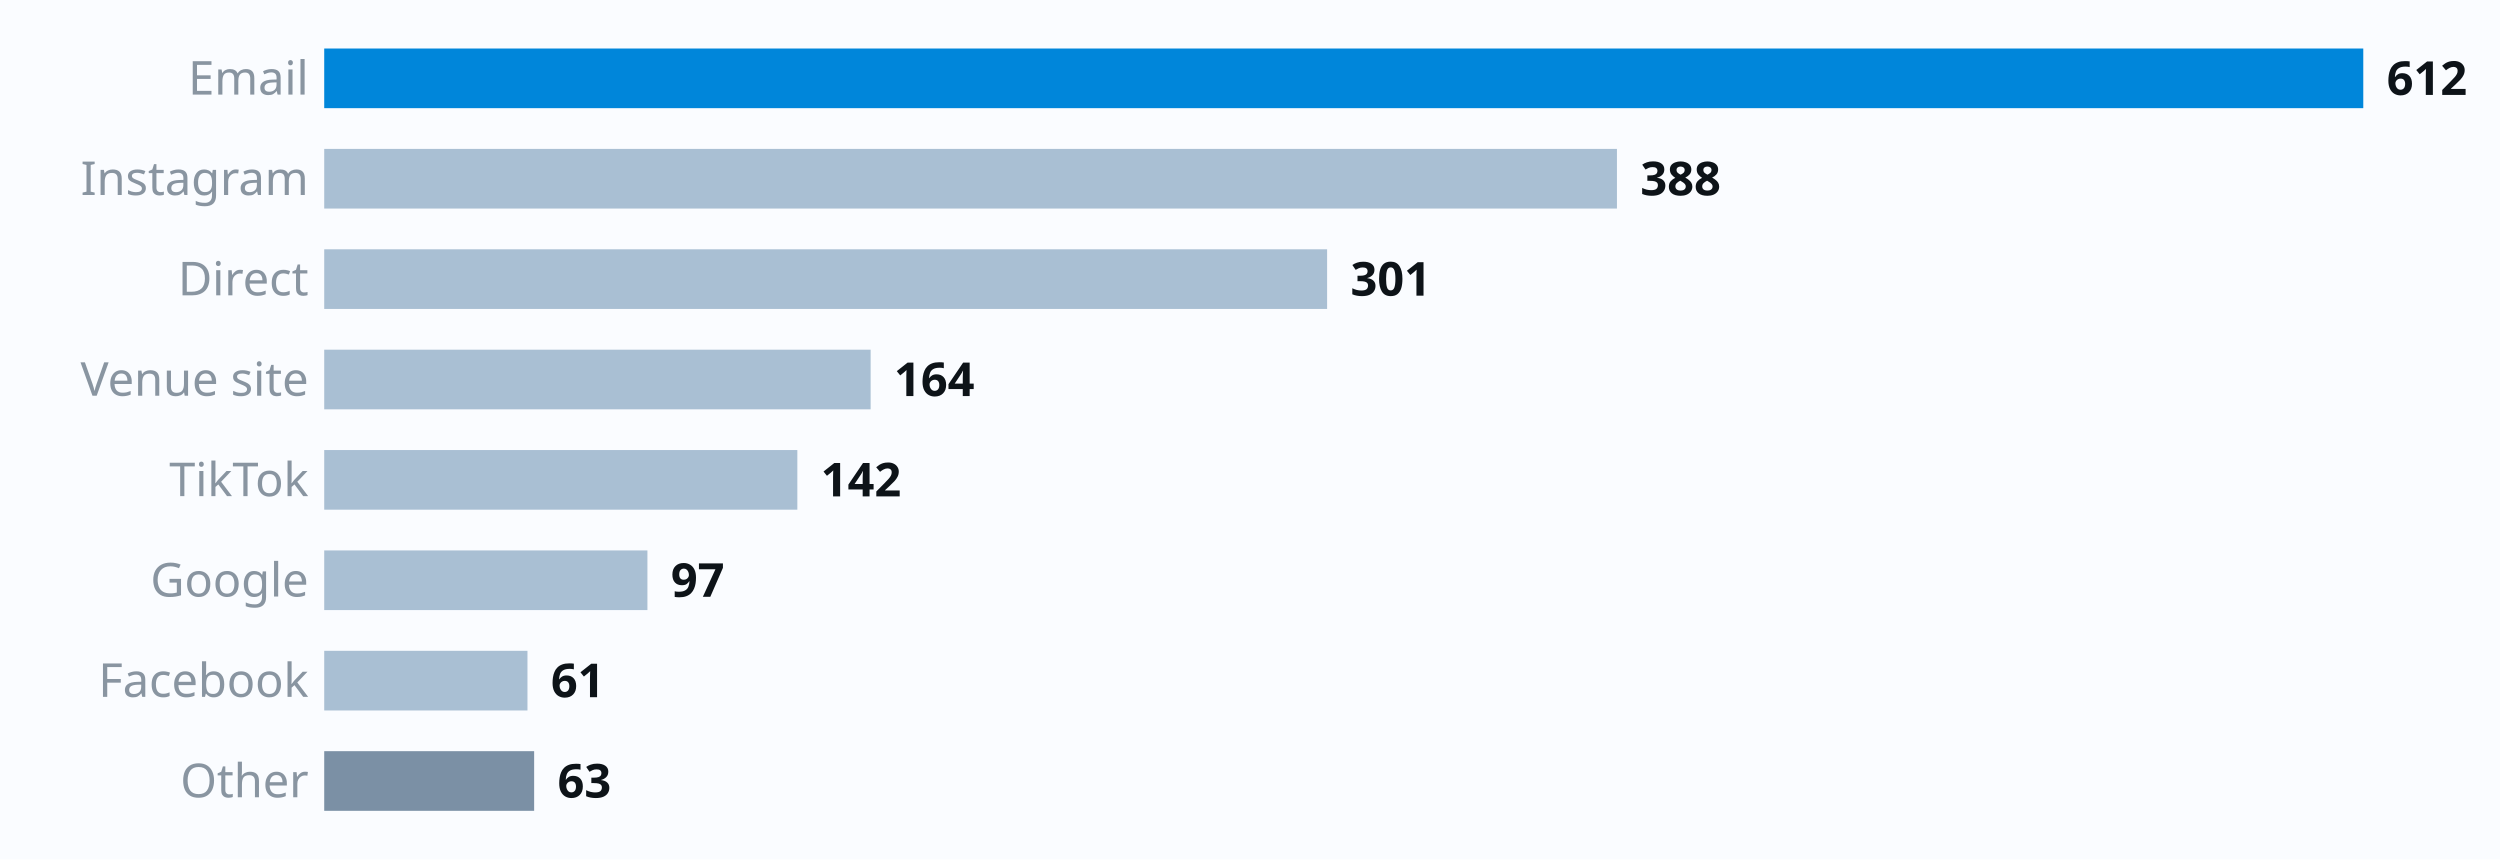
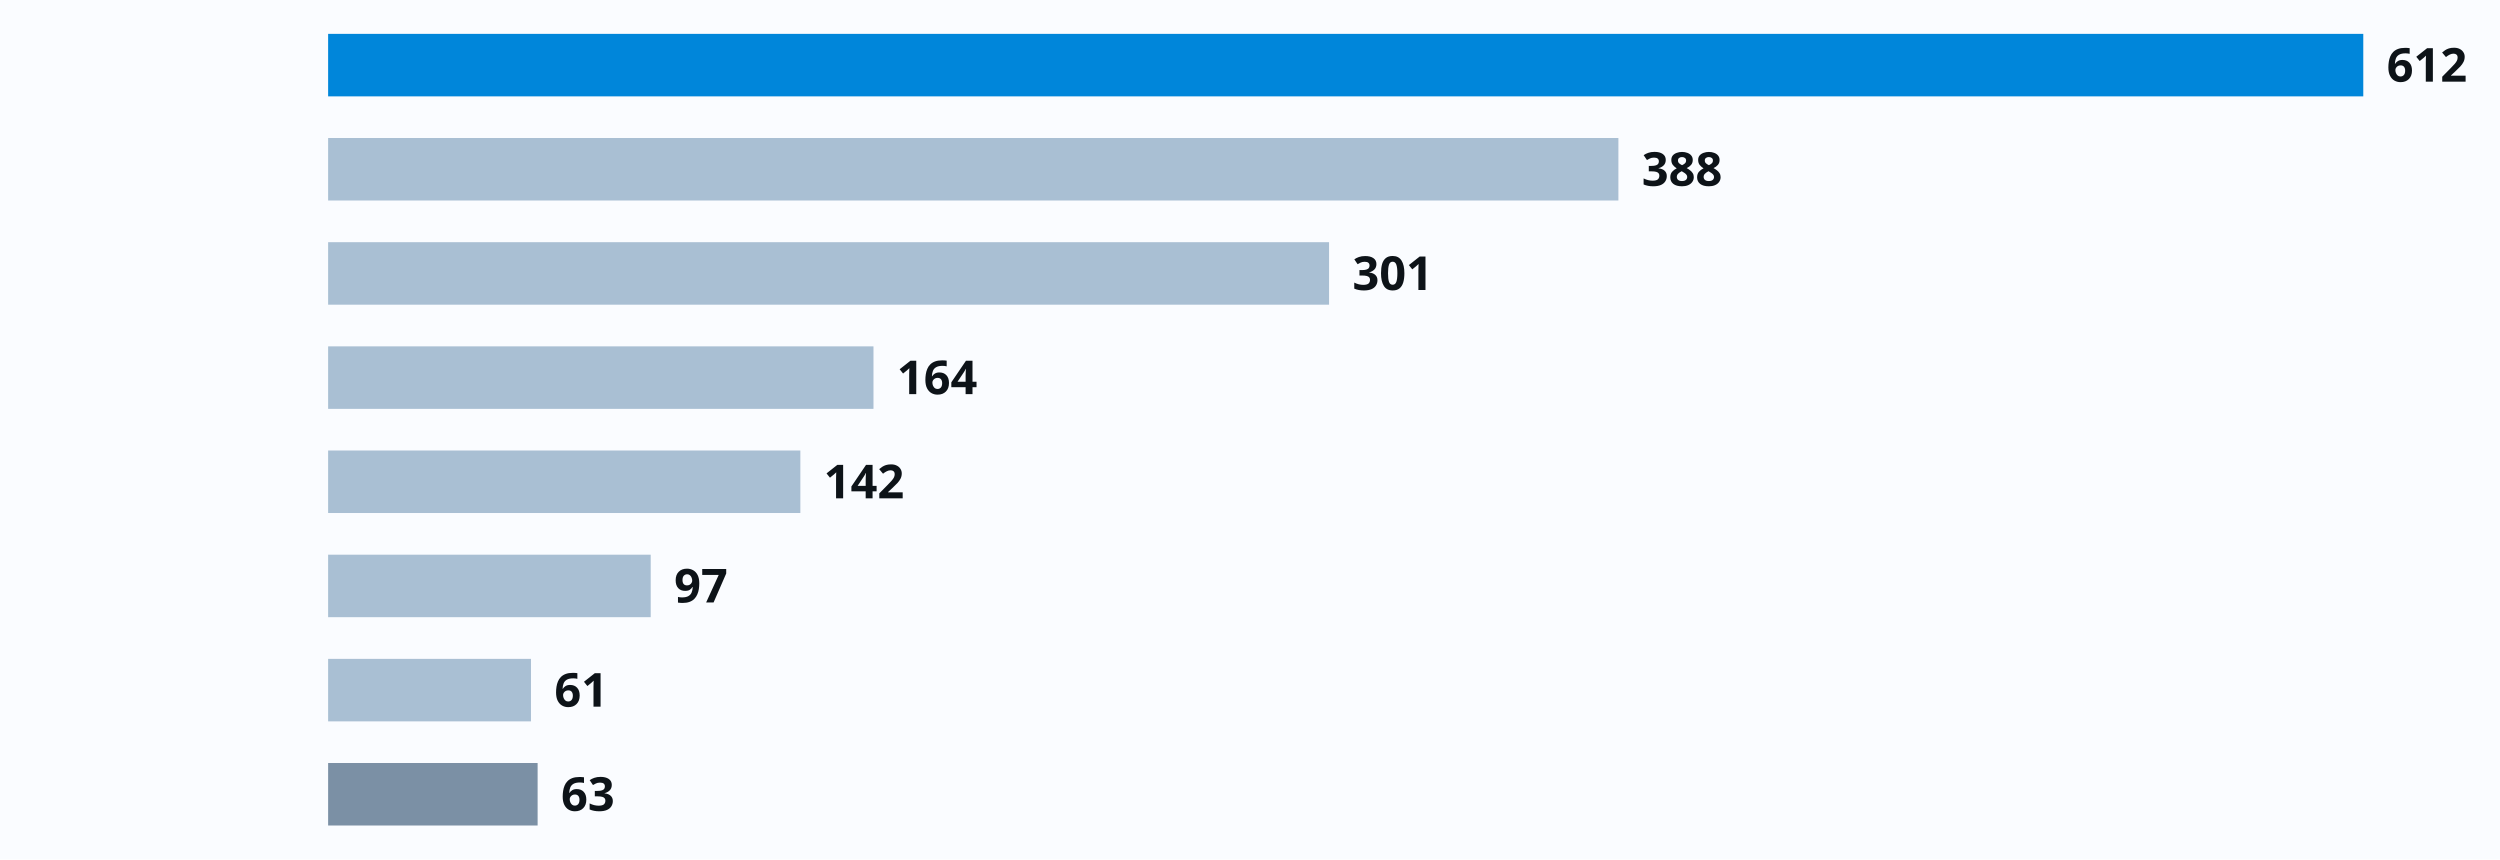
<svg xmlns="http://www.w3.org/2000/svg" class="ts-chart" width="640" height="220" viewBox="0 0 640 220" role="img" aria-roledescription="chart" aria-label="Email brings in a third of orders" style="font-family:Intermission,system-ui,sans-serif;font-size:12px;font-variant-numeric:tabular-nums;color:#566676;background:#fafcff;display:block;overflow:visible">
  <style>[data-ts-key^="label-"]{paint-order:stroke;stroke:#fafcff;stroke-width:3px;stroke-linejoin:round}</style>
  <rect x="0" y="0" width="640" height="220" fill="#fafcff" />
  <g data-ts-key="marks" class="ts-chart__marks">
    <g data-ts-key="series-1" class="ts-chart__bar ts-chart__bar-x" aria-hidden="true">
-       <rect data-ts-key="series-1:string:6:Orders:string:5:Email" fill="#0086da" stroke="none" stroke-dasharray="none" x="83" y="12.42" width="522" height="15.27" />
+       <rect data-ts-key="series-1:string:6:Orders:string:5:Email" fill="#0086da" stroke="none" stroke-dasharray="none" x="84" y="8.67" width="521" height="16" />
    </g>
    <g data-ts-key="series-2" class="ts-chart__bar ts-chart__bar-x" aria-hidden="true">
-       <rect data-ts-key="series-2:string:6:Orders:string:9:Instagram" fill="#a9bfd3" stroke="none" stroke-dasharray="none" x="83" y="38.12" width="330.94" height="15.27" />
-       <rect data-ts-key="series-2:string:6:Orders:string:6:Direct" fill="#a9bfd3" stroke="none" stroke-dasharray="none" x="83" y="63.82" width="256.74" height="15.27" />
-       <rect data-ts-key="series-2:string:6:Orders:string:10:Venue site" fill="#a9bfd3" stroke="none" stroke-dasharray="none" x="83" y="89.52" width="139.88" height="15.27" />
-       <rect data-ts-key="series-2:string:6:Orders:string:6:TikTok" fill="#a9bfd3" stroke="none" stroke-dasharray="none" x="83" y="115.21" width="121.12" height="15.27" />
-       <rect data-ts-key="series-2:string:6:Orders:string:6:Google" fill="#a9bfd3" stroke="none" stroke-dasharray="none" x="83" y="140.91" width="82.74" height="15.27" />
-       <rect data-ts-key="series-2:string:6:Orders:string:8:Facebook" fill="#a9bfd3" stroke="none" stroke-dasharray="none" x="83" y="166.61" width="52.03" height="15.27" />
+       <rect data-ts-key="series-2:string:6:Orders:string:9:Instagram" fill="#a9bfd3" stroke="none" stroke-dasharray="none" x="84" y="35.33" width="330.31" height="16" />
+       <rect data-ts-key="series-2:string:6:Orders:string:6:Direct" fill="#a9bfd3" stroke="none" stroke-dasharray="none" x="84" y="62" width="256.24" height="16" />
+       <rect data-ts-key="series-2:string:6:Orders:string:10:Venue site" fill="#a9bfd3" stroke="none" stroke-dasharray="none" x="84" y="88.67" width="139.61" height="16" />
+       <rect data-ts-key="series-2:string:6:Orders:string:6:TikTok" fill="#a9bfd3" stroke="none" stroke-dasharray="none" x="84" y="115.33" width="120.89" height="16" />
+       <rect data-ts-key="series-2:string:6:Orders:string:6:Google" fill="#a9bfd3" stroke="none" stroke-dasharray="none" x="84" y="142" width="82.58" height="16" />
+       <rect data-ts-key="series-2:string:6:Orders:string:8:Facebook" fill="#a9bfd3" stroke="none" stroke-dasharray="none" x="84" y="168.67" width="51.93" height="16" />
    </g>
    <g data-ts-key="series-other" class="ts-chart__bar ts-chart__bar-x" aria-hidden="true">
-       <rect data-ts-key="series-other:string:6:Orders:string:5:Other" fill="#7b90a5" stroke="none" stroke-dasharray="none" x="83" y="192.3" width="53.74" height="15.27" />
+       <rect data-ts-key="series-other:string:6:Orders:string:5:Other" fill="#7b90a5" stroke="none" stroke-dasharray="none" x="84" y="195.33" width="53.63" height="16" />
+     </g>
+     <g data-ts-key="label-category" class="ts-chart__text" aria-hidden="true">
+       <text data-ts-key="label-category:object:null:string:19:[&quot;Email&quot;,0,&quot;Email&quot;]" fill="#566676" x="80" y="16.67" text-anchor="end" dominant-baseline="middle" font-size="12" font-family="inherit" />
+       <text data-ts-key="label-category:object:null:string:27:[&quot;Instagram&quot;,0,&quot;Instagram&quot;]" fill="#566676" x="80" y="43.33" text-anchor="end" dominant-baseline="middle" font-size="12" font-family="inherit" />
+       <text data-ts-key="label-category:object:null:string:21:[&quot;Direct&quot;,0,&quot;Direct&quot;]" fill="#566676" x="80" y="70" text-anchor="end" dominant-baseline="middle" font-size="12" font-family="inherit" />
+       <text data-ts-key="label-category:object:null:string:29:[&quot;Venue site&quot;,0,&quot;Venue site&quot;]" fill="#566676" x="80" y="96.67" text-anchor="end" dominant-baseline="middle" font-size="12" font-family="inherit" />
+       <text data-ts-key="label-category:object:null:string:21:[&quot;TikTok&quot;,0,&quot;TikTok&quot;]" fill="#566676" x="80" y="123.33" text-anchor="end" dominant-baseline="middle" font-size="12" font-family="inherit" />
+       <text data-ts-key="label-category:object:null:string:21:[&quot;Google&quot;,0,&quot;Google&quot;]" fill="#566676" x="80" y="150" text-anchor="end" dominant-baseline="middle" font-size="12" font-family="inherit" />
+       <text data-ts-key="label-category:object:null:string:25:[&quot;Facebook&quot;,0,&quot;Facebook&quot;]" fill="#566676" x="80" y="176.67" text-anchor="end" dominant-baseline="middle" font-size="12" font-family="inherit" />
+       <text data-ts-key="label-category:object:null:string:19:[&quot;Other&quot;,0,&quot;Other&quot;]" fill="#566676" x="80" y="203.33" text-anchor="end" dominant-baseline="middle" font-size="12" font-family="inherit" />
    </g>
    <g data-ts-key="label-values" class="ts-chart__text" aria-hidden="true">
-       <text data-ts-key="label-values:object:null:string:5:Email" fill="#0d1318" x="611" y="20.06" text-anchor="start" dominant-baseline="middle" font-size="12" font-weight="600" font-family="inherit">612</text>
-       <text data-ts-key="label-values:object:null:string:9:Instagram" fill="#0d1318" x="419.94" y="45.76" text-anchor="start" dominant-baseline="middle" font-size="12" font-weight="600" font-family="inherit">388</text>
-       <text data-ts-key="label-values:object:null:string:6:Direct" fill="#0d1318" x="345.74" y="71.45" text-anchor="start" dominant-baseline="middle" font-size="12" font-weight="600" font-family="inherit">301</text>
-       <text data-ts-key="label-values:object:null:string:10:Venue site" fill="#0d1318" x="228.88" y="97.15" text-anchor="start" dominant-baseline="middle" font-size="12" font-weight="600" font-family="inherit">164</text>
-       <text data-ts-key="label-values:object:null:string:6:TikTok" fill="#0d1318" x="210.12" y="122.85" text-anchor="start" dominant-baseline="middle" font-size="12" font-weight="600" font-family="inherit">142</text>
-       <text data-ts-key="label-values:object:null:string:6:Google" fill="#0d1318" x="171.74" y="148.55" text-anchor="start" dominant-baseline="middle" font-size="12" font-weight="600" font-family="inherit">97</text>
-       <text data-ts-key="label-values:object:null:string:8:Facebook" fill="#0d1318" x="141.03" y="174.24" text-anchor="start" dominant-baseline="middle" font-size="12" font-weight="600" font-family="inherit">61</text>
-       <text data-ts-key="label-values:object:null:string:5:Other" fill="#0d1318" x="142.74" y="199.94" text-anchor="start" dominant-baseline="middle" font-size="12" font-weight="600" font-family="inherit">63</text>
+       <text data-ts-key="label-values:object:null:string:5:Email" fill="#0d1318" x="611" y="16.67" text-anchor="start" dominant-baseline="middle" font-size="12" font-weight="600" font-family="inherit">612</text>
+       <text data-ts-key="label-values:object:null:string:9:Instagram" fill="#0d1318" x="420.31" y="43.33" text-anchor="start" dominant-baseline="middle" font-size="12" font-weight="600" font-family="inherit">388</text>
+       <text data-ts-key="label-values:object:null:string:6:Direct" fill="#0d1318" x="346.24" y="70" text-anchor="start" dominant-baseline="middle" font-size="12" font-weight="600" font-family="inherit">301</text>
+       <text data-ts-key="label-values:object:null:string:10:Venue site" fill="#0d1318" x="229.61" y="96.67" text-anchor="start" dominant-baseline="middle" font-size="12" font-weight="600" font-family="inherit">164</text>
+       <text data-ts-key="label-values:object:null:string:6:TikTok" fill="#0d1318" x="210.89" y="123.33" text-anchor="start" dominant-baseline="middle" font-size="12" font-weight="600" font-family="inherit">142</text>
+       <text data-ts-key="label-values:object:null:string:6:Google" fill="#0d1318" x="172.58" y="150" text-anchor="start" dominant-baseline="middle" font-size="12" font-weight="600" font-family="inherit">97</text>
+       <text data-ts-key="label-values:object:null:string:8:Facebook" fill="#0d1318" x="141.93" y="176.67" text-anchor="start" dominant-baseline="middle" font-size="12" font-weight="600" font-family="inherit">61</text>
+       <text data-ts-key="label-values:object:null:string:5:Other" fill="#0d1318" x="143.63" y="203.33" text-anchor="start" dominant-baseline="middle" font-size="12" font-weight="600" font-family="inherit">63</text>
    </g>
  </g>
-   <g data-ts-key="axes" class="ts-chart__axes" aria-hidden="true">
-     <text data-ts-key="y-tick-label:string:5:Email" fill="#566676" fill-opacity="0.68" x="79" y="20.06" text-anchor="end" dominant-baseline="middle" font-size="12" font-family="inherit">Email</text>
-     <text data-ts-key="y-tick-label:string:9:Instagram" fill="#566676" fill-opacity="0.68" x="79" y="45.76" text-anchor="end" dominant-baseline="middle" font-size="12" font-family="inherit">Instagram</text>
-     <text data-ts-key="y-tick-label:string:6:Direct" fill="#566676" fill-opacity="0.68" x="79" y="71.45" text-anchor="end" dominant-baseline="middle" font-size="12" font-family="inherit">Direct</text>
-     <text data-ts-key="y-tick-label:string:10:Venue site" fill="#566676" fill-opacity="0.68" x="79" y="97.15" text-anchor="end" dominant-baseline="middle" font-size="12" font-family="inherit">Venue site</text>
-     <text data-ts-key="y-tick-label:string:6:TikTok" fill="#566676" fill-opacity="0.68" x="79" y="122.85" text-anchor="end" dominant-baseline="middle" font-size="12" font-family="inherit">TikTok</text>
-     <text data-ts-key="y-tick-label:string:6:Google" fill="#566676" fill-opacity="0.68" x="79" y="148.55" text-anchor="end" dominant-baseline="middle" font-size="12" font-family="inherit">Google</text>
-     <text data-ts-key="y-tick-label:string:8:Facebook" fill="#566676" fill-opacity="0.68" x="79" y="174.24" text-anchor="end" dominant-baseline="middle" font-size="12" font-family="inherit">Facebook</text>
-     <text data-ts-key="y-tick-label:string:5:Other" fill="#566676" fill-opacity="0.68" x="79" y="199.94" text-anchor="end" dominant-baseline="middle" font-size="12" font-family="inherit">Other</text>
-   </g>
</svg>
